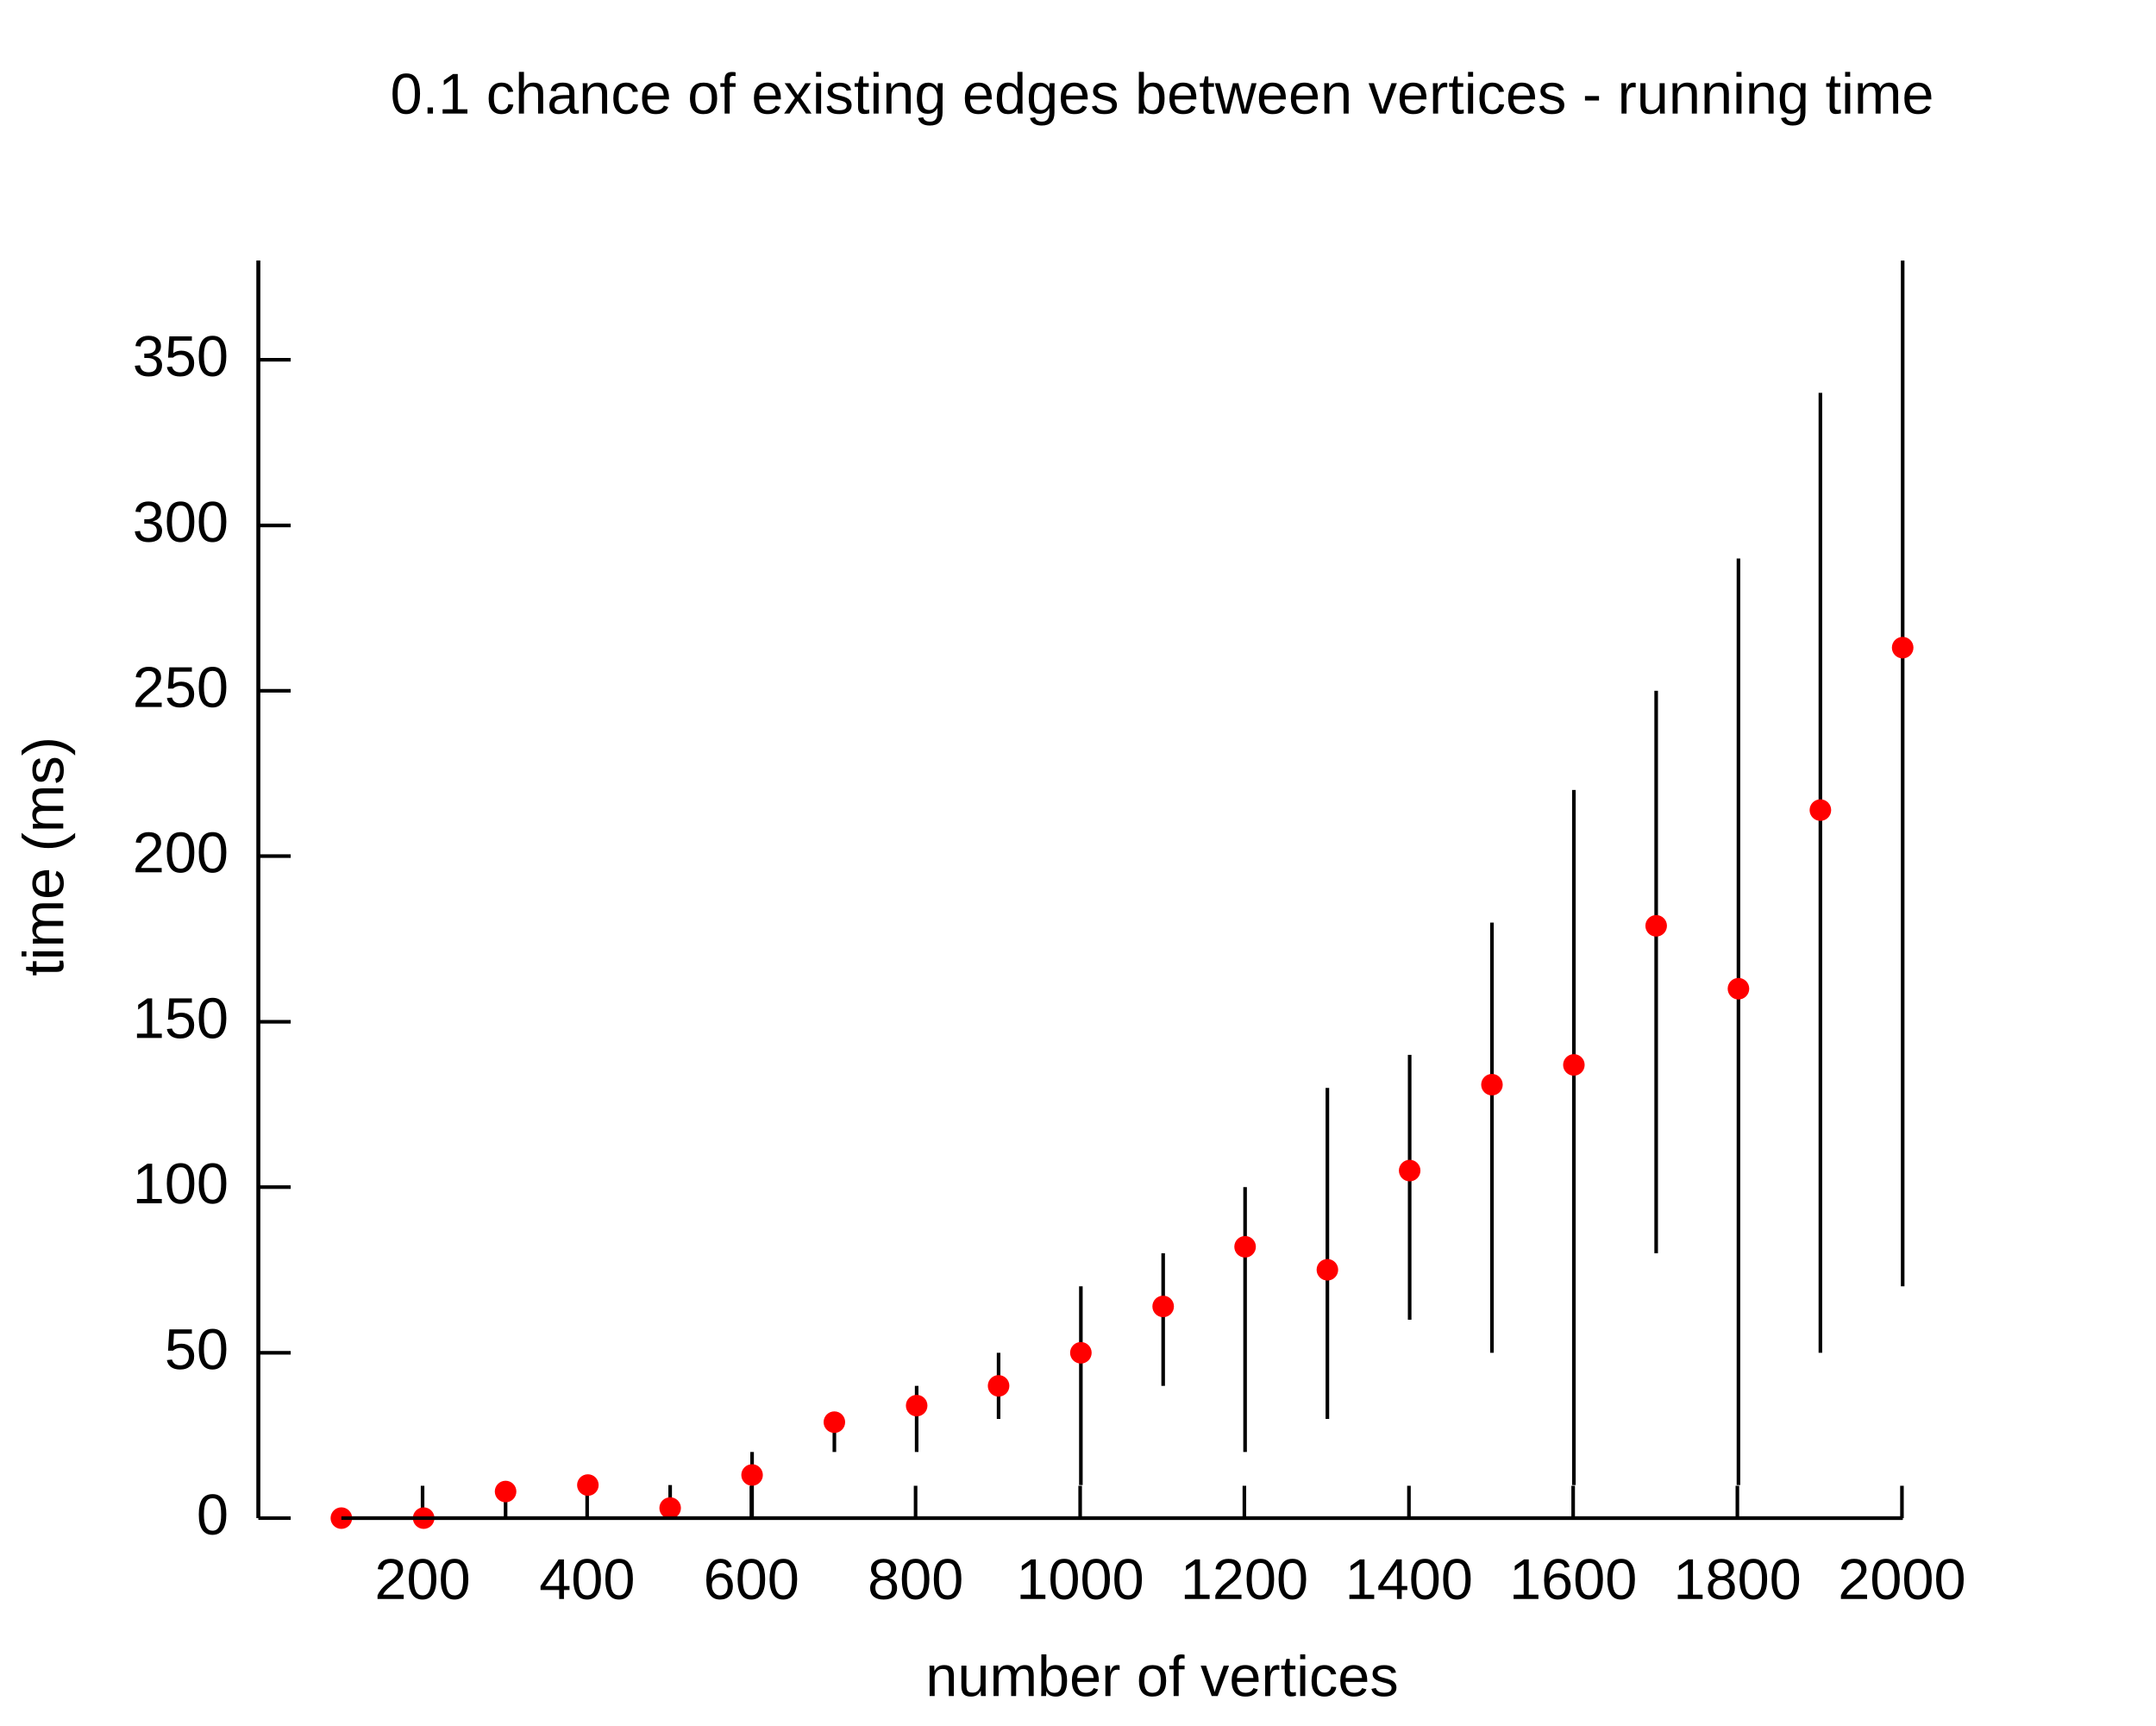
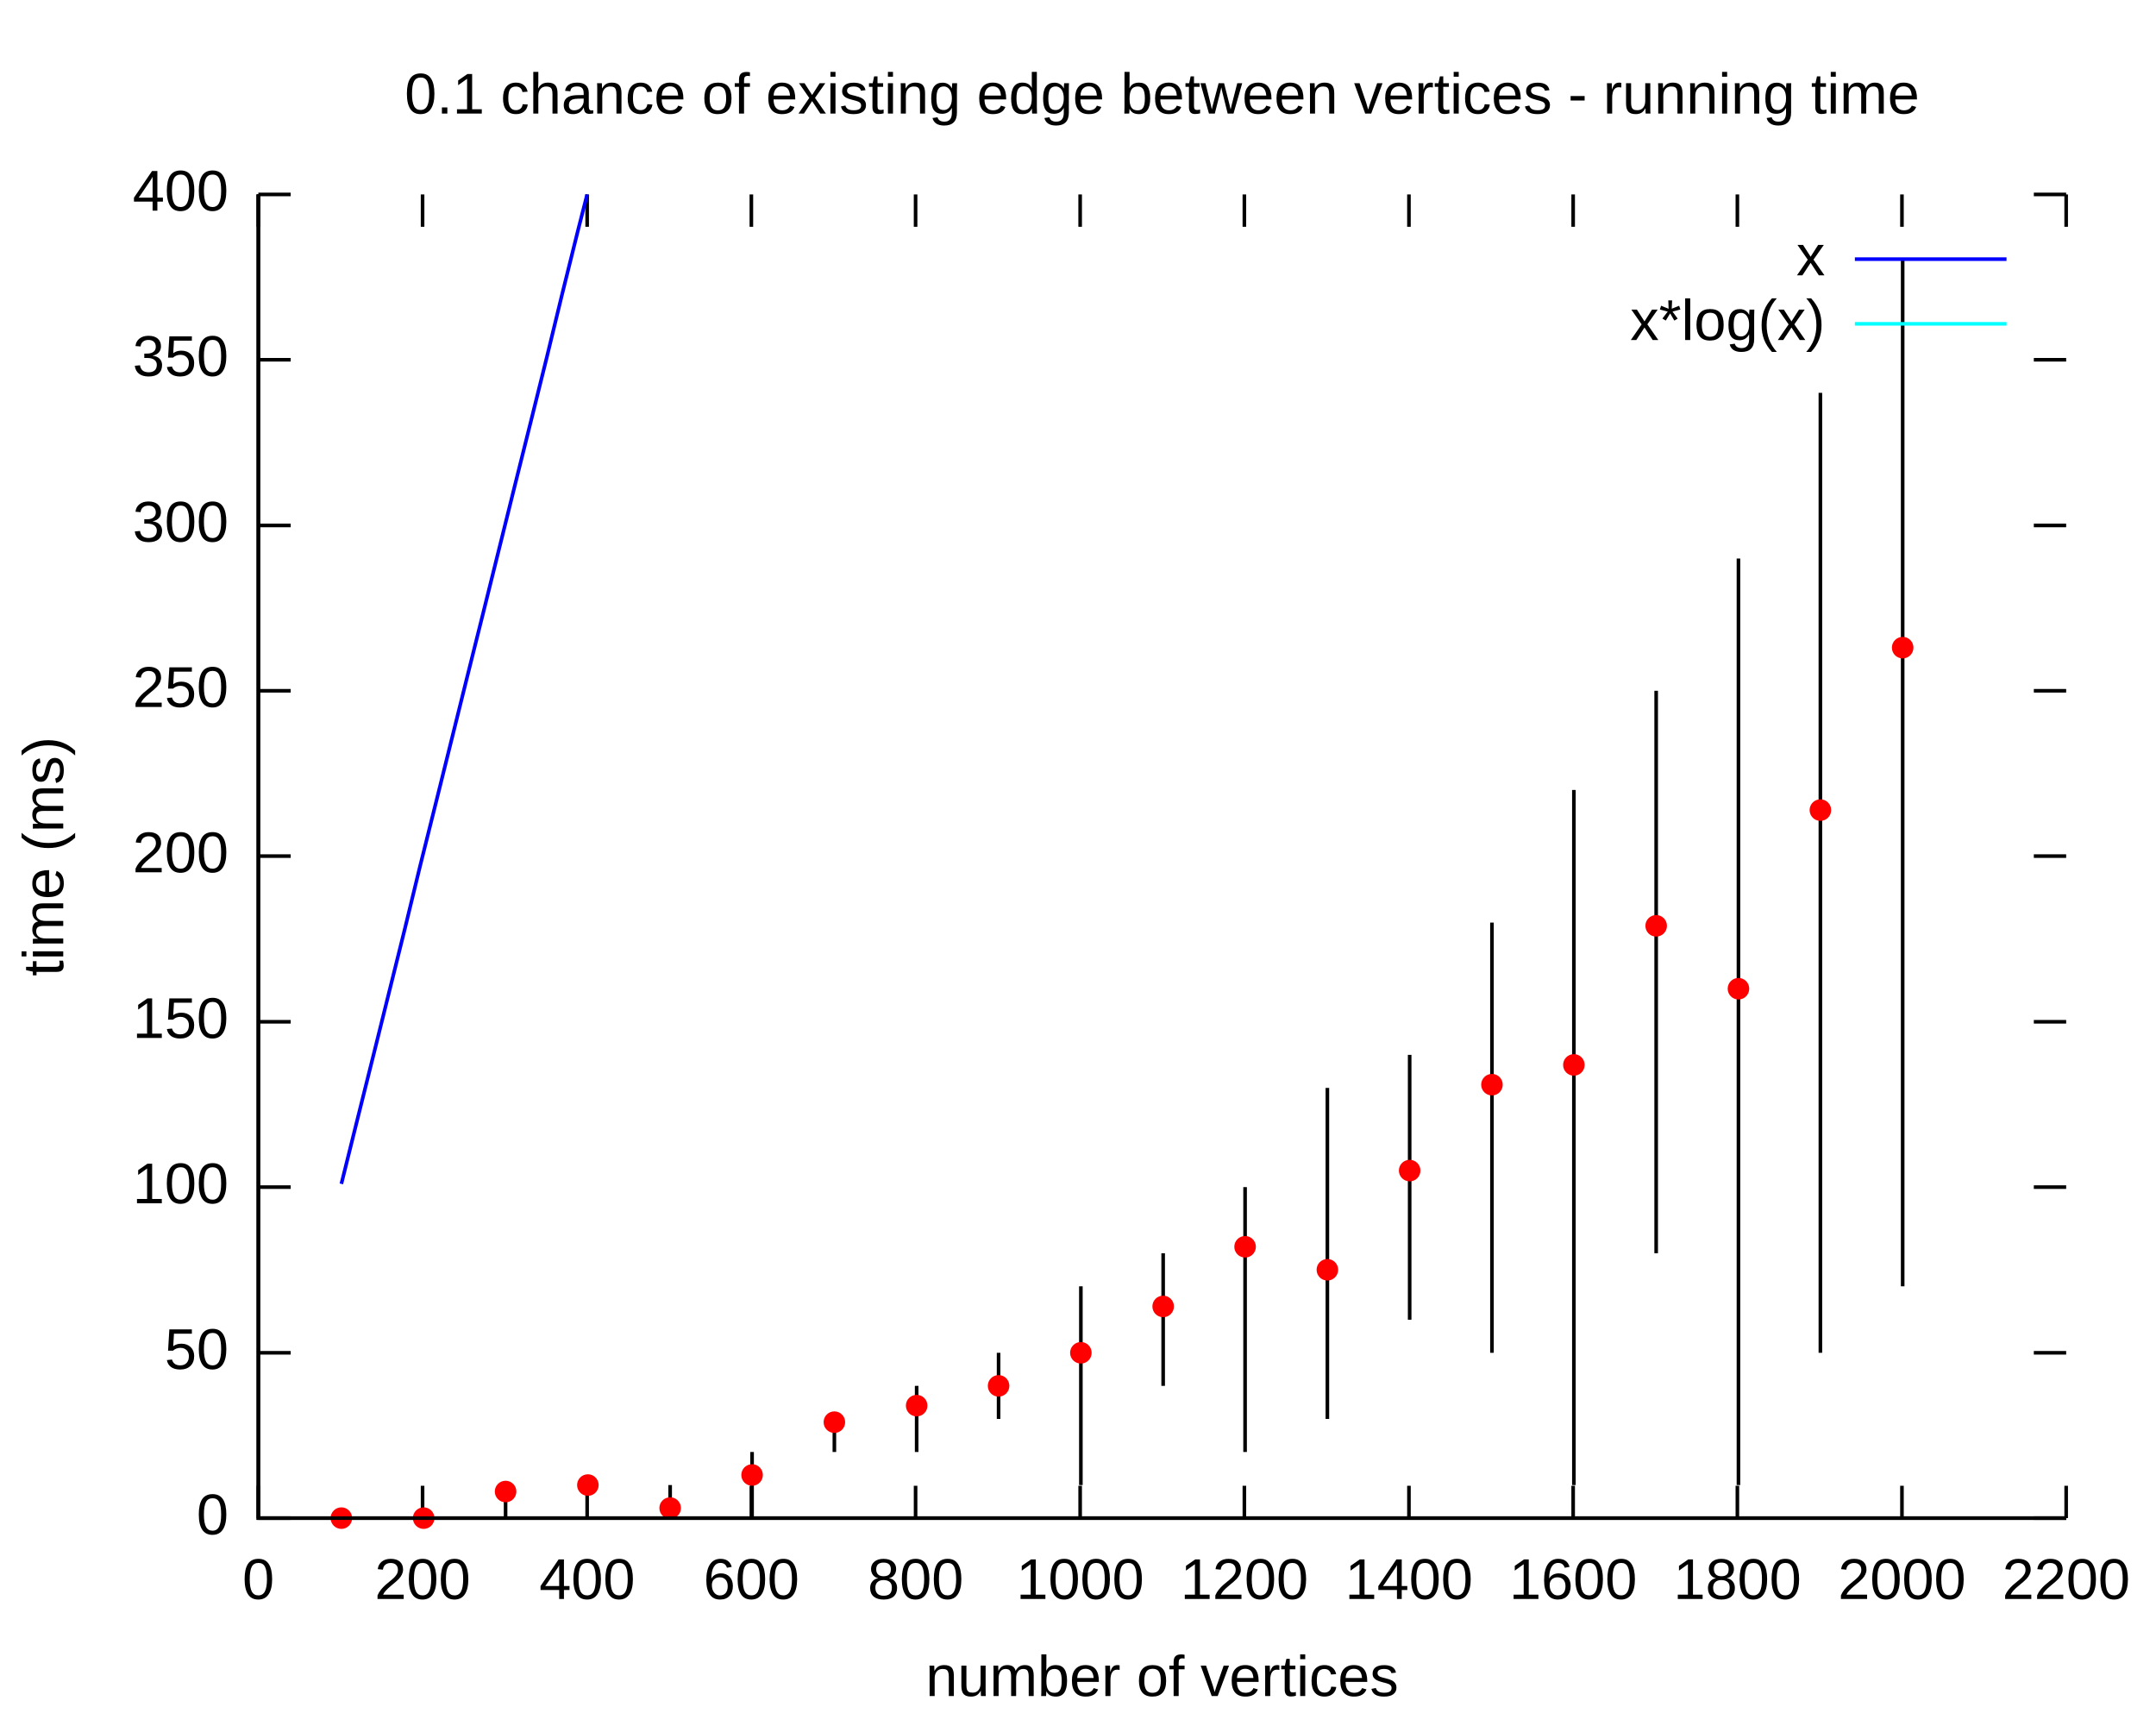
<svg xmlns="http://www.w3.org/2000/svg" xmlns:xlink="http://www.w3.org/1999/xlink" width="600" height="480" viewBox="0 0 600 480">
  <defs>
    <circle id="gpDot" r="0.5" stroke-width="0.5" />
    <path id="gpPt0" stroke-width="0.222" stroke="currentColor" d="M-1,0 h2 M0,-1 v2" />
    <path id="gpPt1" stroke-width="0.222" stroke="currentColor" d="M-1,-1 L1,1 M1,-1 L-1,1" />
    <path id="gpPt2" stroke-width="0.222" stroke="currentColor" d="M-1,0 L1,0 M0,-1 L0,1 M-1,-1 L1,1 M-1,1 L1,-1" />
    <rect id="gpPt3" stroke-width="0.222" stroke="currentColor" x="-1" y="-1" width="2" height="2" />
    <rect id="gpPt4" stroke-width="0.222" stroke="currentColor" fill="currentColor" x="-1" y="-1" width="2" height="2" />
    <circle id="gpPt5" stroke-width="0.222" stroke="currentColor" cx="0" cy="0" r="1" />
    <use xlink:href="#gpPt5" id="gpPt6" fill="currentColor" stroke="none" />
    <path id="gpPt7" stroke-width="0.222" stroke="currentColor" d="M0,-1.33 L-1.33,0.67 L1.33,0.67 z" />
    <use xlink:href="#gpPt7" id="gpPt8" fill="currentColor" stroke="none" />
    <use xlink:href="#gpPt7" id="gpPt9" stroke="currentColor" transform="rotate(180)" />
    <use xlink:href="#gpPt9" id="gpPt10" fill="currentColor" stroke="none" />
    <use xlink:href="#gpPt3" id="gpPt11" stroke="currentColor" transform="rotate(45)" />
    <use xlink:href="#gpPt11" id="gpPt12" fill="currentColor" stroke="none" />
  </defs>
  <g style="fill:none; color:white; stroke:currentColor; stroke-width:1.00; stroke-linecap:butt; stroke-linejoin:miter">
</g>
  <g style="fill:none; color:black; stroke:currentColor; stroke-width:1.00; stroke-linecap:butt; stroke-linejoin:miter">
-     <path d="M71.9,422.4 L80.9,422.4 " />
+     <path d="M71.9,422.4 L80.9,422.4 M575.0,422.4 L566.0,422.4 " />
    <g transform="translate(63.6,426.9)" style="stroke:none; fill:black; font-family:Arial; font-size:12.00pt; text-anchor:end">
      <text>
        <tspan> 0</tspan>
      </text>
    </g>
-     <path d="M71.9,376.4 L80.9,376.4 " />
+     <path d="M71.9,376.4 L80.9,376.4 M575.0,376.4 L566.0,376.4 " />
    <g transform="translate(63.6,380.9)" style="stroke:none; fill:black; font-family:Arial; font-size:12.00pt; text-anchor:end">
      <text>
        <tspan> 50</tspan>
      </text>
    </g>
-     <path d="M71.9,330.3 L80.9,330.3 " />
+     <path d="M71.9,330.3 L80.9,330.3 M575.0,330.3 L566.0,330.3 " />
    <g transform="translate(63.6,334.8)" style="stroke:none; fill:black; font-family:Arial; font-size:12.00pt; text-anchor:end">
      <text>
        <tspan> 100</tspan>
      </text>
    </g>
-     <path d="M71.9,284.3 L80.9,284.3 " />
+     <path d="M71.9,284.3 L80.9,284.3 M575.0,284.3 L566.0,284.3 " />
    <g transform="translate(63.6,288.8)" style="stroke:none; fill:black; font-family:Arial; font-size:12.00pt; text-anchor:end">
      <text>
        <tspan> 150</tspan>
      </text>
    </g>
-     <path d="M71.9,238.2 L80.9,238.2 " />
+     <path d="M71.9,238.2 L80.9,238.2 M575.0,238.2 L566.0,238.2 " />
    <g transform="translate(63.6,242.7)" style="stroke:none; fill:black; font-family:Arial; font-size:12.00pt; text-anchor:end">
      <text>
        <tspan> 200</tspan>
      </text>
    </g>
-     <path d="M71.9,192.2 L80.9,192.2 " />
+     <path d="M71.9,192.2 L80.9,192.2 M575.0,192.2 L566.0,192.2 " />
    <g transform="translate(63.6,196.7)" style="stroke:none; fill:black; font-family:Arial; font-size:12.00pt; text-anchor:end">
      <text>
        <tspan> 250</tspan>
      </text>
    </g>
-     <path d="M71.9,146.2 L80.9,146.2 " />
+     <path d="M71.9,146.2 L80.9,146.2 M575.0,146.2 L566.0,146.2 " />
    <g transform="translate(63.6,150.7)" style="stroke:none; fill:black; font-family:Arial; font-size:12.00pt; text-anchor:end">
      <text>
        <tspan> 300</tspan>
      </text>
    </g>
-     <path d="M71.9,100.1 L80.9,100.1 " />
+     <path d="M71.9,100.1 L80.9,100.1 M575.0,100.1 L566.0,100.1 " />
    <g transform="translate(63.6,104.6)" style="stroke:none; fill:black; font-family:Arial; font-size:12.00pt; text-anchor:end">
      <text>
        <tspan> 350</tspan>
      </text>
    </g>
-     <path d="M117.6,422.4 L117.6,413.4 " />
+     <path d="M71.9,54.1 L80.9,54.1 M575.0,54.1 L566.0,54.1 " />
+     <g transform="translate(63.6,58.6)" style="stroke:none; fill:black; font-family:Arial; font-size:12.00pt; text-anchor:end">
+       <text>
+         <tspan> 400</tspan>
+       </text>
+     </g>
+     <path d="M71.9,422.4 L71.9,413.4 M71.9,54.1 L71.9,63.1 " />
+     <g transform="translate(71.9,444.9)" style="stroke:none; fill:black; font-family:Arial; font-size:12.00pt; text-anchor:middle">
+       <text>
+         <tspan> 0</tspan>
+       </text>
+     </g>
+     <path d="M117.6,422.4 L117.6,413.4 M117.6,54.1 L117.6,63.1 " />
    <g transform="translate(117.6,444.9)" style="stroke:none; fill:black; font-family:Arial; font-size:12.00pt; text-anchor:middle">
      <text>
        <tspan> 200</tspan>
      </text>
    </g>
-     <path d="M163.4,422.4 L163.4,413.4 " />
+     <path d="M163.4,422.4 L163.4,413.4 M163.4,54.1 L163.4,63.1 " />
    <g transform="translate(163.4,444.9)" style="stroke:none; fill:black; font-family:Arial; font-size:12.00pt; text-anchor:middle">
      <text>
        <tspan> 400</tspan>
      </text>
    </g>
-     <path d="M209.1,422.4 L209.1,413.4 " />
+     <path d="M209.1,422.4 L209.1,413.4 M209.1,54.1 L209.1,63.1 " />
    <g transform="translate(209.1,444.9)" style="stroke:none; fill:black; font-family:Arial; font-size:12.00pt; text-anchor:middle">
      <text>
        <tspan> 600</tspan>
      </text>
    </g>
-     <path d="M254.8,422.4 L254.8,413.4 " />
+     <path d="M254.8,422.4 L254.8,413.4 M254.8,54.1 L254.8,63.1 " />
    <g transform="translate(254.8,444.9)" style="stroke:none; fill:black; font-family:Arial; font-size:12.00pt; text-anchor:middle">
      <text>
        <tspan> 800</tspan>
      </text>
    </g>
-     <path d="M300.6,422.4 L300.6,413.4 " />
+     <path d="M300.6,422.4 L300.6,413.4 M300.6,54.1 L300.6,63.1 " />
    <g transform="translate(300.6,444.9)" style="stroke:none; fill:black; font-family:Arial; font-size:12.00pt; text-anchor:middle">
      <text>
        <tspan> 1000</tspan>
      </text>
    </g>
-     <path d="M346.3,422.4 L346.3,413.4 " />
+     <path d="M346.3,422.4 L346.3,413.4 M346.3,54.1 L346.3,63.1 " />
    <g transform="translate(346.3,444.9)" style="stroke:none; fill:black; font-family:Arial; font-size:12.00pt; text-anchor:middle">
      <text>
        <tspan> 1200</tspan>
      </text>
    </g>
-     <path d="M392.1,422.4 L392.1,413.4 " />
+     <path d="M392.1,422.4 L392.1,413.4 M392.1,54.1 L392.1,63.1 " />
    <g transform="translate(392.1,444.9)" style="stroke:none; fill:black; font-family:Arial; font-size:12.00pt; text-anchor:middle">
      <text>
        <tspan> 1400</tspan>
      </text>
    </g>
-     <path d="M437.8,422.4 L437.8,413.4 " />
+     <path d="M437.8,422.4 L437.8,413.4 M437.8,54.1 L437.8,63.1 " />
    <g transform="translate(437.8,444.9)" style="stroke:none; fill:black; font-family:Arial; font-size:12.00pt; text-anchor:middle">
      <text>
        <tspan> 1600</tspan>
      </text>
    </g>
-     <path d="M483.5,422.4 L483.5,413.4 " />
+     <path d="M483.5,422.4 L483.5,413.4 M483.5,54.1 L483.5,63.1 " />
    <g transform="translate(483.5,444.9)" style="stroke:none; fill:black; font-family:Arial; font-size:12.00pt; text-anchor:middle">
      <text>
        <tspan> 1800</tspan>
      </text>
    </g>
-     <path d="M529.3,422.4 L529.3,413.4 " />
+     <path d="M529.3,422.4 L529.3,413.4 M529.3,54.1 L529.3,63.1 " />
    <g transform="translate(529.3,444.9)" style="stroke:none; fill:black; font-family:Arial; font-size:12.00pt; text-anchor:middle">
      <text>
        <tspan> 2000</tspan>
      </text>
    </g>
-     <path d="M71.9,54.1 M71.9,72.5 L71.9,422.4 M95.0,422.4 L529.5,422.4 M575.0,422.4 M575.0,54.1 M71.9,54.1    " />
+     <path d="M575.0,422.4 L575.0,413.4 M575.0,54.1 L575.0,63.1 " />
+     <g transform="translate(575.0,444.9)" style="stroke:none; fill:black; font-family:Arial; font-size:12.00pt; text-anchor:middle">
+       <text>
+         <tspan> 2200</tspan>
+       </text>
+     </g>
+     <path d="M71.9,54.1 L71.9,422.4 L575.0,422.4 M575.0,54.1 M71.9,54.1 " />
    <g transform="translate(17.6,238.3) rotate(270)" style="stroke:none; fill:black; font-family:Arial; font-size:12.00pt; text-anchor:middle">
      <text>
        <tspan>time (ms)</tspan>
      </text>
    </g>
    <g transform="translate(323.4,471.9)" style="stroke:none; fill:black; font-family:Arial; font-size:12.00pt; text-anchor:middle">
      <text>
        <tspan>number of vertices</tspan>
      </text>
    </g>
    <g transform="translate(323.4,31.6)" style="stroke:none; fill:black; font-family:Arial; font-size:12.00pt; text-anchor:middle">
      <text>
-         <tspan>0.1 chance of existing edges between vertices - running time</tspan>
+         <tspan>0.1 chance of existing edge between vertices - running time</tspan>
      </text>
    </g>
  </g>
  <a xlink:title="Plot #1">
    <g style="fill:none; color:black; stroke:currentColor; stroke-width:1.00; stroke-linecap:butt; stroke-linejoin:miter">
      <path d="M95.0,422.4 M117.9,422.4 M140.7,413.2 L140.7,422.4 M163.6,413.2 M186.5,413.2 L186.5,422.4 M209.3,404.0    L209.3,422.4 M232.2,394.8 L232.2,404.0 M255.1,385.6 L255.1,404.0 M277.9,376.4 L277.9,394.8 M300.8,357.9    L300.8,413.2 M323.7,348.7 L323.7,385.6 M346.5,330.3 L346.5,404.0 M369.4,302.7 L369.4,394.8 M392.3,293.5    L392.3,367.2 M415.2,256.7 L415.2,376.4 M438.0,219.8 L438.0,413.2 M460.9,192.2 L460.9,348.7 M483.8,155.4    L483.8,413.2 M506.6,109.3 L506.6,376.4 M529.5,72.5 L529.5,357.9 " />
    </g>
  </a>
  <a xlink:title="Plot #2">
    <g style="fill:none; color:red; stroke:currentColor; stroke-width:1.00; stroke-linecap:butt; stroke-linejoin:miter">
      <use xlink:href="#gpPt6" transform="translate(95.0,422.4) scale(2.70)" />
      <use xlink:href="#gpPt6" transform="translate(117.9,422.4) scale(2.70)" />
      <use xlink:href="#gpPt6" transform="translate(140.7,415.0) scale(2.70)" />
      <use xlink:href="#gpPt6" transform="translate(163.6,413.2) scale(2.70)" />
      <use xlink:href="#gpPt6" transform="translate(186.5,419.6) scale(2.70)" />
      <use xlink:href="#gpPt6" transform="translate(209.3,410.4) scale(2.70)" />
      <use xlink:href="#gpPt6" transform="translate(232.2,395.7) scale(2.70)" />
      <use xlink:href="#gpPt6" transform="translate(255.1,391.1) scale(2.70)" />
      <use xlink:href="#gpPt6" transform="translate(277.9,385.6) scale(2.70)" />
      <use xlink:href="#gpPt6" transform="translate(300.8,376.4) scale(2.70)" />
      <use xlink:href="#gpPt6" transform="translate(323.7,363.5) scale(2.70)" />
      <use xlink:href="#gpPt6" transform="translate(346.5,346.9) scale(2.70)" />
      <use xlink:href="#gpPt6" transform="translate(369.4,353.3) scale(2.70)" />
      <use xlink:href="#gpPt6" transform="translate(392.3,325.7) scale(2.70)" />
      <use xlink:href="#gpPt6" transform="translate(415.2,301.8) scale(2.70)" />
      <use xlink:href="#gpPt6" transform="translate(438.0,296.3) scale(2.70)" />
      <use xlink:href="#gpPt6" transform="translate(460.9,257.6) scale(2.70)" />
      <use xlink:href="#gpPt6" transform="translate(483.8,275.1) scale(2.70)" />
      <use xlink:href="#gpPt6" transform="translate(506.6,225.4) scale(2.70)" />
      <use xlink:href="#gpPt6" transform="translate(529.5,180.2) scale(2.70)" />
    </g>
  </a>
+   <a xlink:title="Plot #3">
+     <g style="fill:none; color:blue; stroke:currentColor; stroke-width:1.00; stroke-linecap:butt; stroke-linejoin:miter">
+       <g transform="translate(507.9,76.6)" style="stroke:none; fill:black; font-family:Arial; font-size:12.00pt; text-anchor:end">
+         <text>x</text>
+       </g>
+       <path d="M516.2,72.1 L558.4,72.1 M95.0,329.4 L99.4,311.7 L103.8,294.1 L108.2,276.4 L112.6,258.7 L116.9,241.0    L121.3,223.4 L125.7,205.7 L130.1,188.0 L134.5,170.4 L138.9,152.7 L143.3,135.0 L147.7,117.4 L152.1,99.7    L156.4,82.0 L160.8,64.3 L163.4,54.1 " />
+     </g>
+   </a>
+   <a xlink:title="Plot #4">
+     <g style="fill:none; color:cyan; stroke:currentColor; stroke-width:1.00; stroke-linecap:butt; stroke-linejoin:miter">
+       <g transform="translate(507.9,94.6)" style="stroke:none; fill:black; font-family:Arial; font-size:12.00pt; text-anchor:end">
+         <text>x*log(x)</text>
+       </g>
+       <path d="M516.2,90.1 L558.4,90.1 " />
+     </g>
+   </a>
  <g style="fill:none; color:black; stroke:currentColor; stroke-width:1.00; stroke-linecap:butt; stroke-linejoin:miter">
-     <path d="M71.9,54.1 M71.9,72.5 L71.9,422.4 M95.0,422.4 L529.5,422.4 M575.0,422.4 M575.0,54.1 M71.9,54.1    " />
+     <path d="M71.9,54.1 L71.9,422.4 L575.0,422.4 M575.0,54.1 M71.9,54.1 " />
  </g>
</svg>
